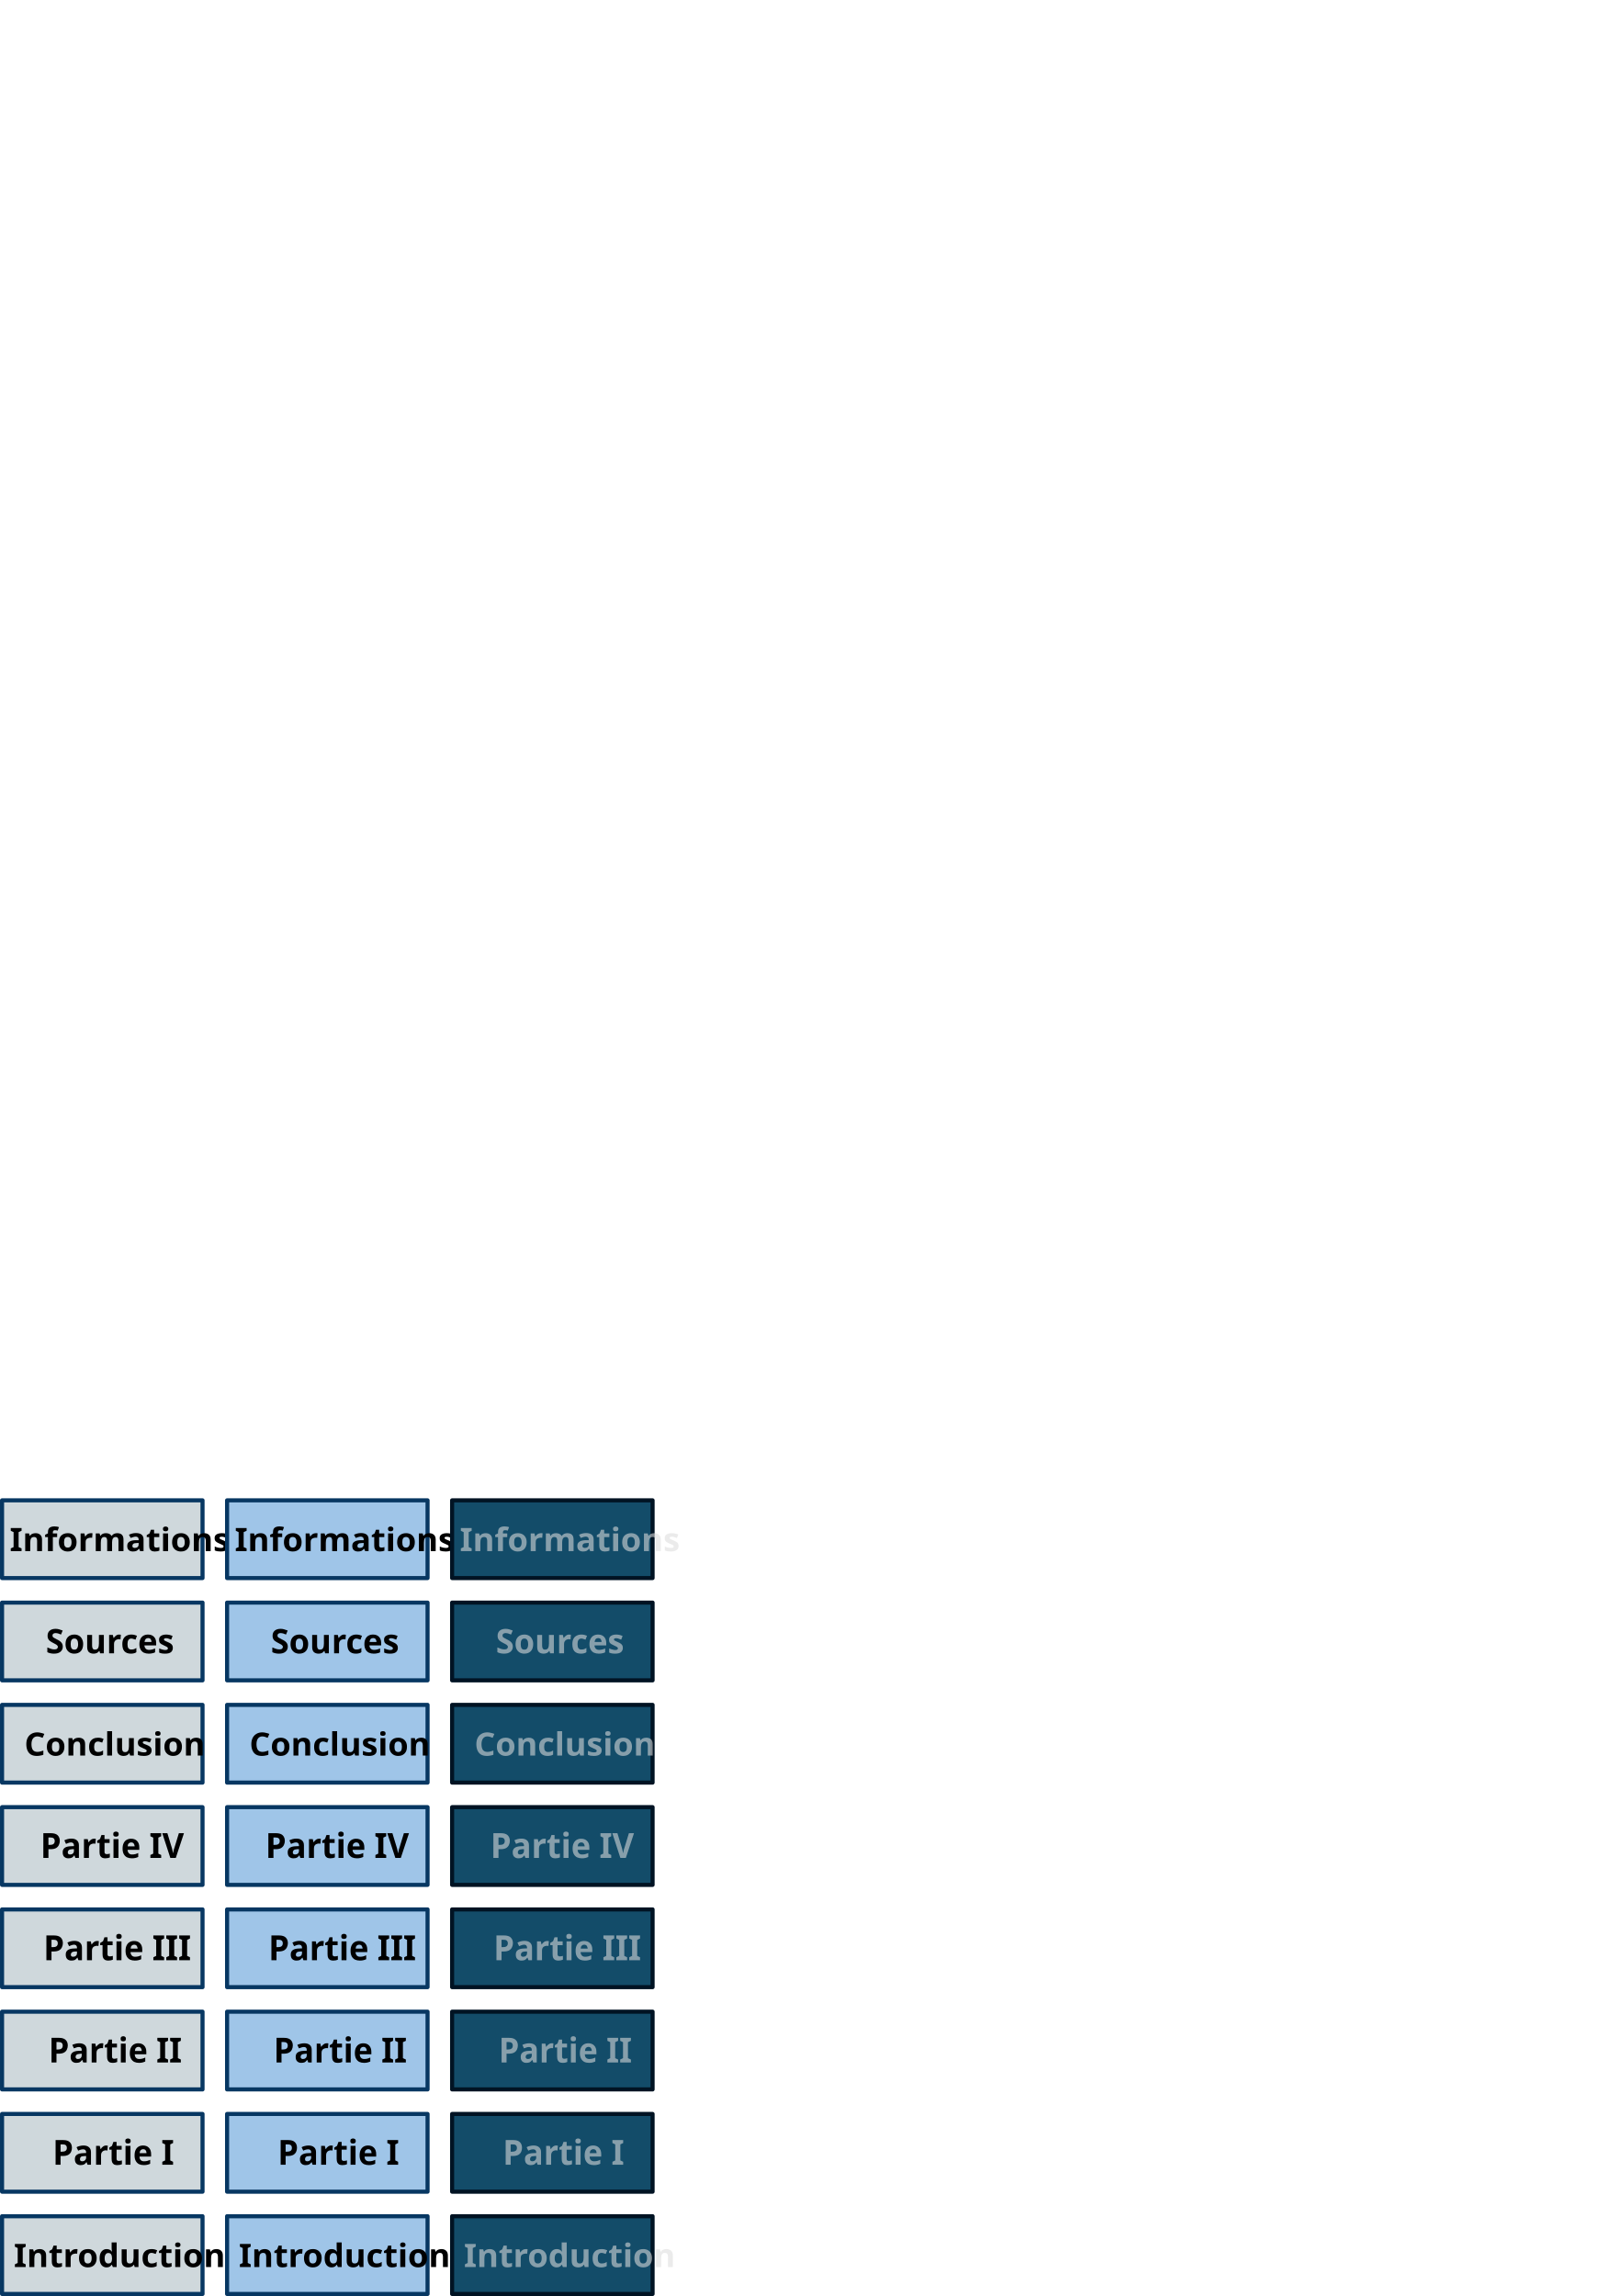
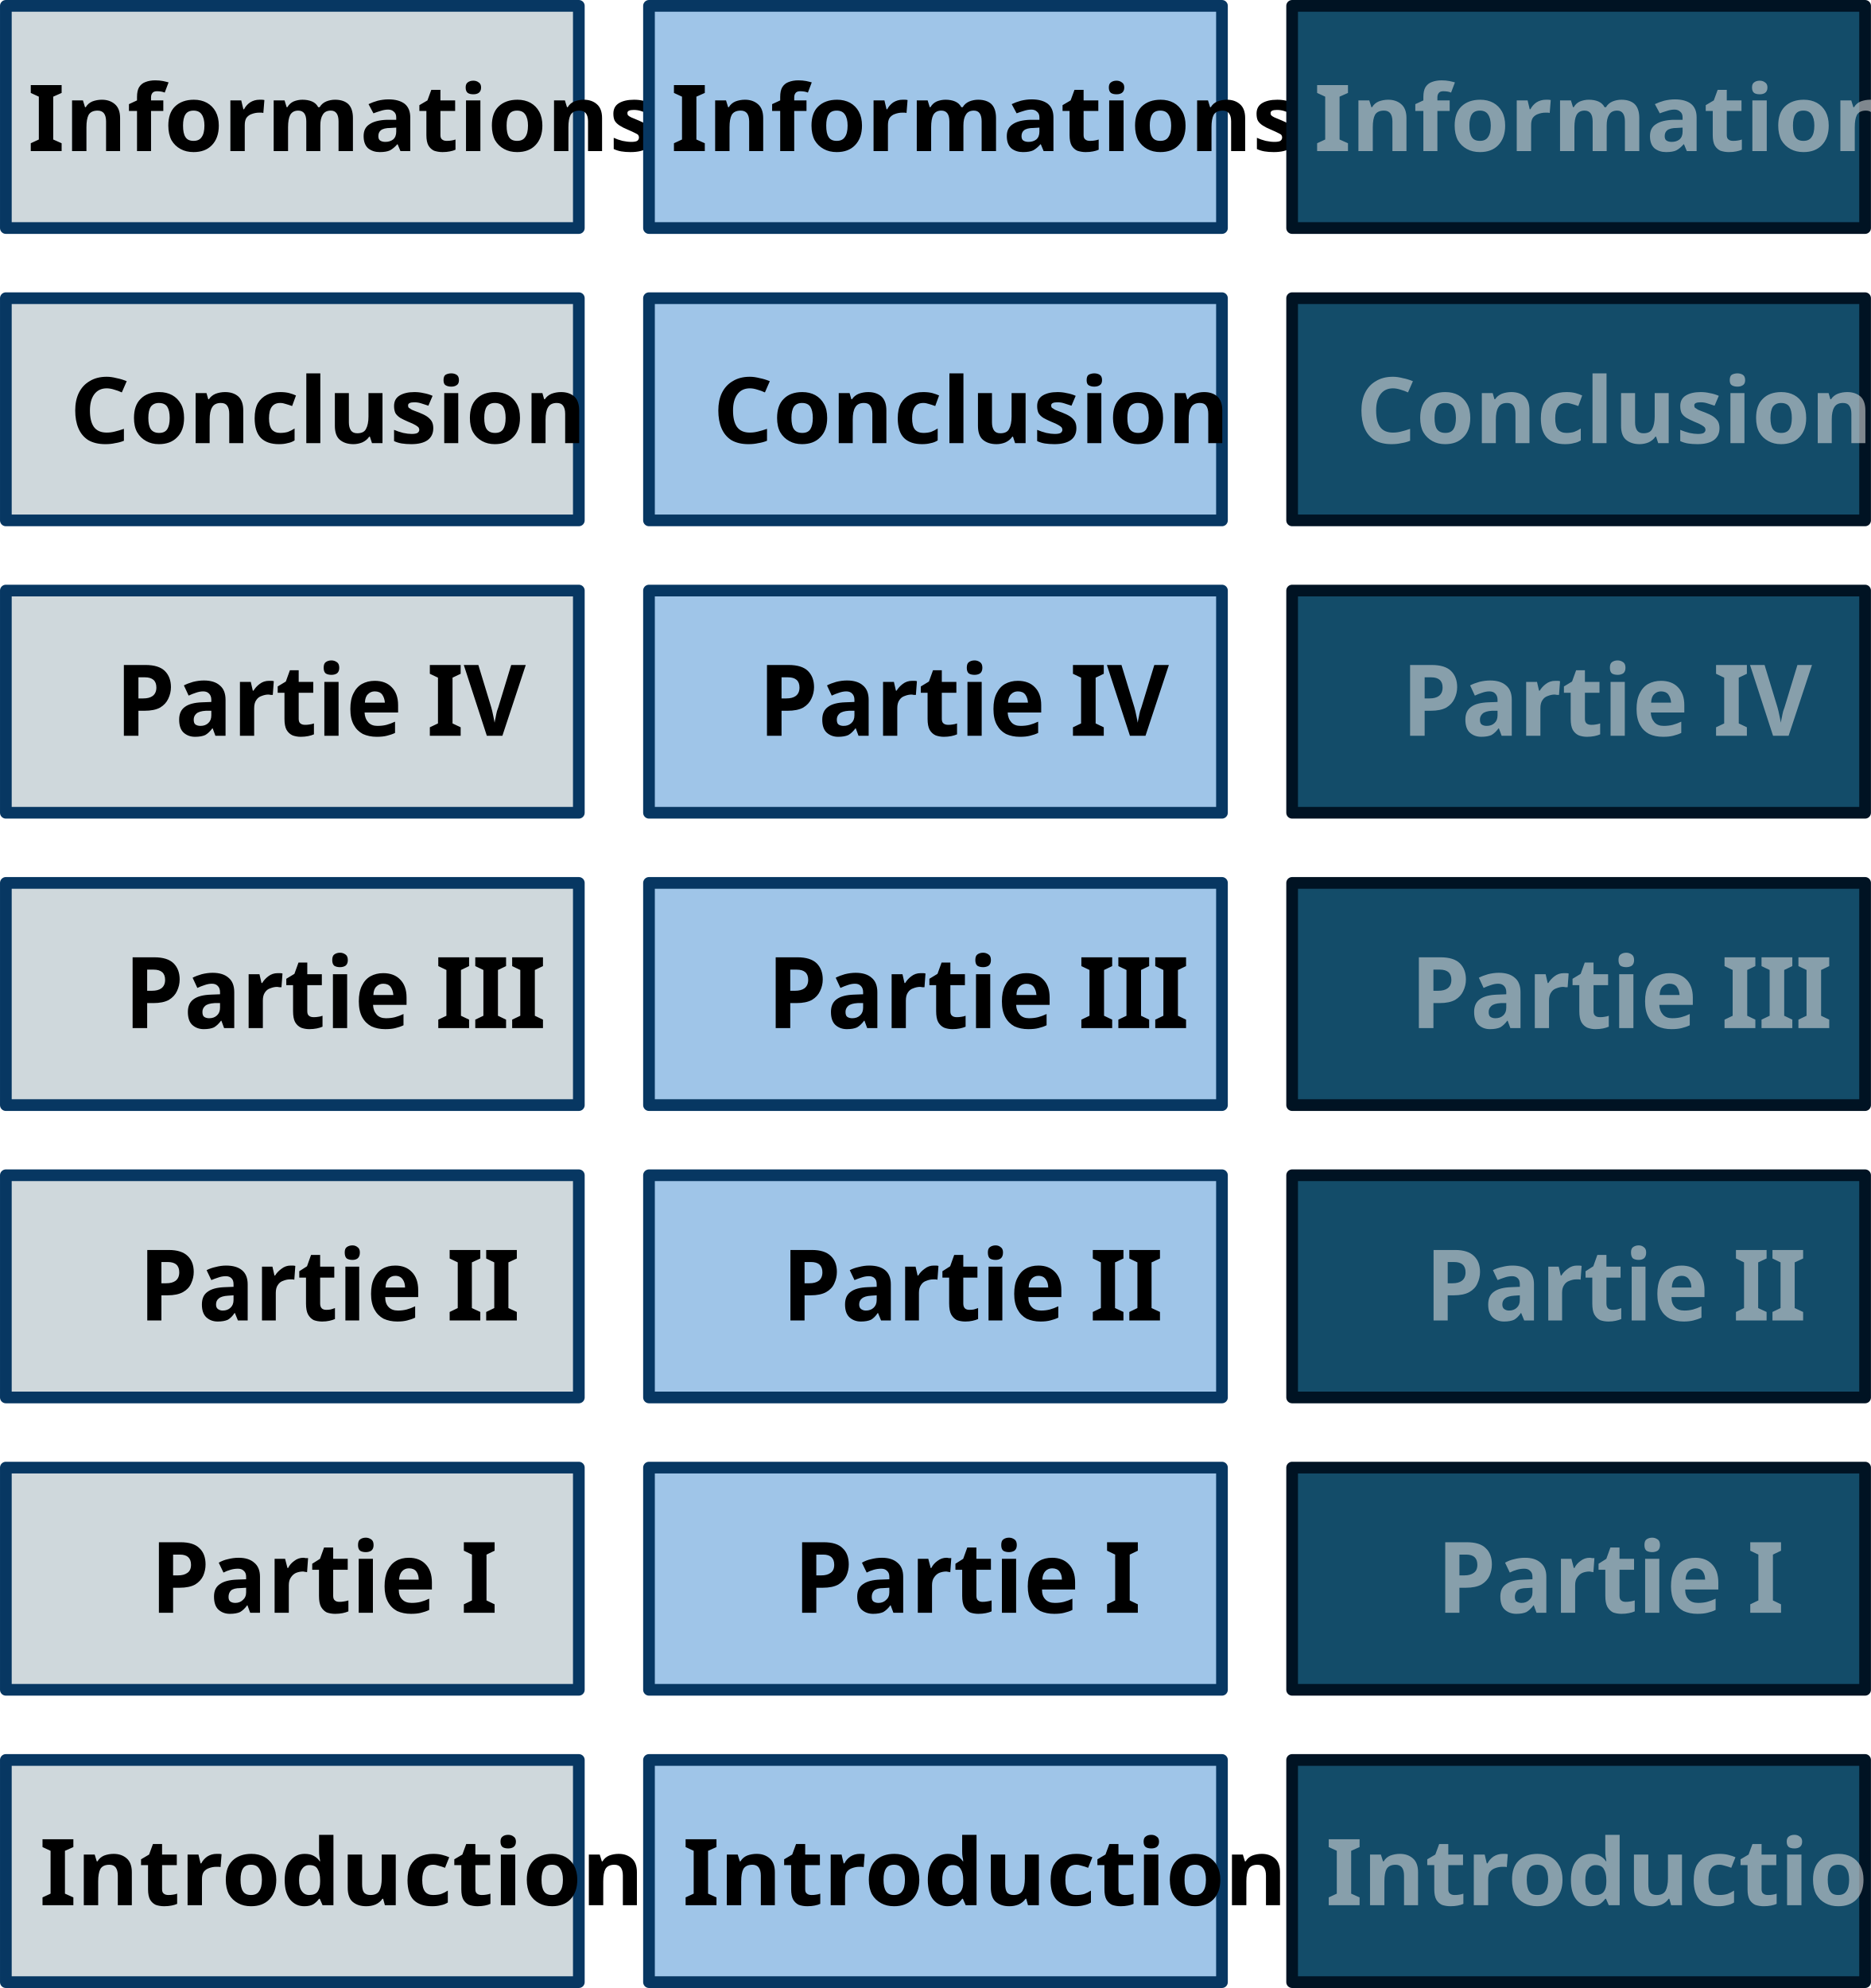
- <svg xmlns="http://www.w3.org/2000/svg" width="210mm" height="297mm" viewBox="0 0 210 297" version="1.1" id="svg8">
+ <svg xmlns="http://www.w3.org/2000/svg" width="320" height="340" viewBox="0 0 84.667 89.958" version="1.1" id="svg8">
  <defs id="defs2" />
-   <g id="layer1">
+   <g id="layer1" transform="translate(0,-207.0417)">
    <g id="g1149">
      <rect y="286.681" x="0.265" height="10.054" width="25.929" id="rect10" style="fill:#cfd8dc;fill-opacity:1;stroke:#073762;stroke-width:0.529;stroke-linecap:round;stroke-linejoin:round;stroke-miterlimit:4;stroke-dasharray:none;stroke-opacity:1" />
      <text transform="scale(1.015452,0.9847835)" id="text819" y="297.785" x="1.754" style="font-style:normal;font-variant:normal;font-weight:600;font-stretch:normal;font-size:4.242px;line-height:1.25;font-family:Cabin;-inkscape-font-specification:'Cabin, Semi-Bold';font-variant-ligatures:normal;font-variant-caps:normal;font-variant-numeric:normal;font-feature-settings:normal;text-align:start;letter-spacing:0px;word-spacing:0px;writing-mode:lr-tb;text-anchor:start;fill:#000000;fill-opacity:1;stroke:none;stroke-width:0.264" xml:space="preserve">
        <tspan style="font-style:normal;font-variant:normal;font-weight:600;font-stretch:normal;font-size:4.242px;font-family:Cabin;-inkscape-font-specification:'Cabin, Semi-Bold';font-variant-ligatures:normal;font-variant-caps:normal;font-variant-numeric:normal;font-feature-settings:normal;text-align:start;writing-mode:lr-tb;text-anchor:start;stroke-width:0.264" y="297.785" x="1.754" id="tspan817">Introduction</tspan>
      </text>
    </g>
    <g id="g1144">
      <rect y="273.452" x="0.265" height="10.054" width="25.929" id="rect10-1" style="fill:#cfd8dc;fill-opacity:1;stroke:#073762;stroke-width:0.529;stroke-linecap:round;stroke-linejoin:round;stroke-miterlimit:4;stroke-dasharray:none;stroke-opacity:1" />
      <text transform="scale(0.9791686,1.021275)" id="text819-2" y="274.189" x="6.954" style="font-style:normal;font-variant:normal;font-weight:600;font-stretch:normal;font-size:4.379px;line-height:1.25;font-family:Cabin;-inkscape-font-specification:'Cabin, Semi-Bold';font-variant-ligatures:normal;font-variant-caps:normal;font-variant-numeric:normal;font-feature-settings:normal;text-align:start;letter-spacing:0px;word-spacing:0px;writing-mode:lr-tb;text-anchor:start;fill:#000000;fill-opacity:1;stroke:none;stroke-width:0.273" xml:space="preserve">
        <tspan style="font-style:normal;font-variant:normal;font-weight:600;font-stretch:normal;font-size:4.379px;font-family:Cabin;-inkscape-font-specification:'Cabin, Semi-Bold';font-variant-ligatures:normal;font-variant-caps:normal;font-variant-numeric:normal;font-feature-settings:normal;text-align:start;writing-mode:lr-tb;text-anchor:start;stroke-width:0.273" y="274.189" x="6.954" id="tspan817-2">Partie I</tspan>
      </text>
    </g>
    <g id="g1139">
      <rect y="260.223" x="0.265" height="10.054" width="25.929" id="rect10-1-0" style="fill:#cfd8dc;fill-opacity:1;stroke:#073762;stroke-width:0.529;stroke-linecap:round;stroke-linejoin:round;stroke-miterlimit:4;stroke-dasharray:none;stroke-opacity:1" />
      <text transform="scale(0.9749761,1.025666)" id="text819-2-2" y="260.117" x="6.444" style="font-style:normal;font-variant:normal;font-weight:600;font-stretch:normal;font-size:4.36px;line-height:1.25;font-family:Cabin;-inkscape-font-specification:'Cabin, Semi-Bold';font-variant-ligatures:normal;font-variant-caps:normal;font-variant-numeric:normal;font-feature-settings:normal;text-align:start;letter-spacing:0px;word-spacing:0px;writing-mode:lr-tb;text-anchor:start;fill:#000000;fill-opacity:1;stroke:none;stroke-width:0.272" xml:space="preserve">
        <tspan style="font-style:normal;font-variant:normal;font-weight:600;font-stretch:normal;font-size:4.36px;font-family:Cabin;-inkscape-font-specification:'Cabin, Semi-Bold';font-variant-ligatures:normal;font-variant-caps:normal;font-variant-numeric:normal;font-feature-settings:normal;text-align:start;writing-mode:lr-tb;text-anchor:start;stroke-width:0.272" y="260.117" x="6.444" id="tspan817-2-1">Partie II</tspan>
      </text>
    </g>
    <g id="g1134">
      <rect y="246.994" x="0.265" height="10.054" width="25.929" id="rect10-1-7" style="fill:#cfd8dc;fill-opacity:1;stroke:#073762;stroke-width:0.529;stroke-linecap:round;stroke-linejoin:round;stroke-miterlimit:4;stroke-dasharray:none;stroke-opacity:1" />
      <text transform="scale(0.9804004,1.019991)" id="text819-2-5" y="248.594" x="5.73" style="font-style:normal;font-variant:normal;font-weight:600;font-stretch:normal;font-size:4.384px;line-height:1.25;font-family:Cabin;-inkscape-font-specification:'Cabin, Semi-Bold';font-variant-ligatures:normal;font-variant-caps:normal;font-variant-numeric:normal;font-feature-settings:normal;text-align:start;letter-spacing:0px;word-spacing:0px;writing-mode:lr-tb;text-anchor:start;fill:#000000;fill-opacity:1;stroke:none;stroke-width:0.273" xml:space="preserve">
        <tspan style="font-style:normal;font-variant:normal;font-weight:600;font-stretch:normal;font-size:4.384px;font-family:Cabin;-inkscape-font-specification:'Cabin, Semi-Bold';font-variant-ligatures:normal;font-variant-caps:normal;font-variant-numeric:normal;font-feature-settings:normal;text-align:start;writing-mode:lr-tb;text-anchor:start;stroke-width:0.273" y="248.594" x="5.73" id="tspan817-2-17">Partie III</tspan>
      </text>
    </g>
    <g id="g1129">
      <rect y="233.765" x="0.265" height="10.054" width="25.929" id="rect10-1-7-1" style="fill:#cfd8dc;fill-opacity:1;stroke:#073762;stroke-width:0.529;stroke-linecap:round;stroke-linejoin:round;stroke-miterlimit:4;stroke-dasharray:none;stroke-opacity:1" />
      <text transform="scale(0.9808271,1.019548)" id="text819-2-5-7" y="235.727" x="5.323" style="font-style:normal;font-variant:normal;font-weight:600;font-stretch:normal;font-size:4.386px;line-height:1.25;font-family:Cabin;-inkscape-font-specification:'Cabin, Semi-Bold';font-variant-ligatures:normal;font-variant-caps:normal;font-variant-numeric:normal;font-feature-settings:normal;text-align:start;letter-spacing:0px;word-spacing:0px;writing-mode:lr-tb;text-anchor:start;fill:#000000;fill-opacity:1;stroke:none;stroke-width:0.273" xml:space="preserve">
        <tspan style="font-style:normal;font-variant:normal;font-weight:600;font-stretch:normal;font-size:4.386px;font-family:Cabin;-inkscape-font-specification:'Cabin, Semi-Bold';font-variant-ligatures:normal;font-variant-caps:normal;font-variant-numeric:normal;font-feature-settings:normal;text-align:start;writing-mode:lr-tb;text-anchor:start;stroke-width:0.273" y="235.727" x="5.323" id="tspan817-2-17-5">Partie IV</tspan>
      </text>
    </g>
    <g id="g1124">
      <rect y="220.535" x="0.265" height="10.054" width="25.929" id="rect10-1-7-1-6" style="fill:#cfd8dc;fill-opacity:1;stroke:#073762;stroke-width:0.529;stroke-linecap:round;stroke-linejoin:round;stroke-miterlimit:4;stroke-dasharray:none;stroke-opacity:1" />
      <text transform="scale(1.014467,0.9857393)" id="text819-2-5-7-3" y="230.377" x="3.104" style="font-style:normal;font-variant:normal;font-weight:600;font-stretch:normal;font-size:4.216px;line-height:1.25;font-family:Cabin;-inkscape-font-specification:'Cabin, Semi-Bold';font-variant-ligatures:normal;font-variant-caps:normal;font-variant-numeric:normal;font-feature-settings:normal;text-align:start;letter-spacing:0px;word-spacing:0px;writing-mode:lr-tb;text-anchor:start;fill:#000000;fill-opacity:1;stroke:none;stroke-width:0.263" xml:space="preserve">
        <tspan style="font-style:normal;font-variant:normal;font-weight:600;font-stretch:normal;font-size:4.216px;font-family:Cabin;-inkscape-font-specification:'Cabin, Semi-Bold';font-variant-ligatures:normal;font-variant-caps:normal;font-variant-numeric:normal;font-feature-settings:normal;text-align:start;writing-mode:lr-tb;text-anchor:start;stroke-width:0.263" y="230.377" x="3.104" id="tspan817-2-17-5-0">Conclusion</tspan>
      </text>
    </g>
-     <g id="g1119">
-       <rect y="207.306" x="0.265" height="10.054" width="25.929" id="rect10-1-7-1-6-2" style="fill:#cfd8dc;fill-opacity:1;stroke:#073762;stroke-width:0.529;stroke-linecap:round;stroke-linejoin:round;stroke-miterlimit:4;stroke-dasharray:none;stroke-opacity:1" />
-       <text transform="scale(0.9924993,1.007557)" id="text819-2-5-7-3-1" y="212.256" x="5.963" style="font-style:normal;font-variant:normal;font-weight:600;font-stretch:normal;font-size:4.329px;line-height:1.25;font-family:Cabin;-inkscape-font-specification:'Cabin, Semi-Bold';font-variant-ligatures:normal;font-variant-caps:normal;font-variant-numeric:normal;font-feature-settings:normal;text-align:start;letter-spacing:0px;word-spacing:0px;writing-mode:lr-tb;text-anchor:start;fill:#000000;fill-opacity:1;stroke:none;stroke-width:0.27" xml:space="preserve">
-         <tspan style="font-style:normal;font-variant:normal;font-weight:600;font-stretch:normal;font-size:4.329px;font-family:Cabin;-inkscape-font-specification:'Cabin, Semi-Bold';font-variant-ligatures:normal;font-variant-caps:normal;font-variant-numeric:normal;font-feature-settings:normal;text-align:start;writing-mode:lr-tb;text-anchor:start;stroke-width:0.27" y="212.256" x="5.963" id="tspan817-2-17-5-0-3">Sources</tspan>
-       </text>
-     </g>
-     <g id="g1114">
+     <g id="g1114" transform="translate(0,13.22917)">
      <rect y="194.077" x="0.265" height="10.054" width="25.929" id="rect10-1-7-1-6-2-4" style="fill:#cfd8dc;fill-opacity:1;stroke:#073762;stroke-width:0.529;stroke-linecap:round;stroke-linejoin:round;stroke-miterlimit:4;stroke-dasharray:none;stroke-opacity:1" />
      <text transform="scale(1.015557,0.9846815)" id="text819-2-5-7-3-1-5" y="203.771" x="1.232" style="font-style:normal;font-variant:normal;font-weight:600;font-stretch:normal;font-size:4.243px;line-height:1.25;font-family:Cabin;-inkscape-font-specification:'Cabin, Semi-Bold';font-variant-ligatures:normal;font-variant-caps:normal;font-variant-numeric:normal;font-feature-settings:normal;text-align:start;letter-spacing:0px;word-spacing:0px;writing-mode:lr-tb;text-anchor:start;fill:#000000;fill-opacity:1;stroke:none;stroke-width:0.264" xml:space="preserve">
        <tspan style="font-style:normal;font-variant:normal;font-weight:600;font-stretch:normal;font-size:4.243px;font-family:Cabin;-inkscape-font-specification:'Cabin, Semi-Bold';font-variant-ligatures:normal;font-variant-caps:normal;font-variant-numeric:normal;font-feature-settings:normal;text-align:start;writing-mode:lr-tb;text-anchor:start;stroke-width:0.264" y="203.771" x="1.232" id="tspan817-2-17-5-0-3-4">Informations</tspan>
      </text>
    </g>
    <g id="g1074">
      <rect y="286.681" x="29.369" height="10.054" width="25.929" id="rect10-0" style="fill:#9fc5e8;fill-opacity:1;stroke:#073762;stroke-width:0.529;stroke-linecap:round;stroke-linejoin:round;stroke-miterlimit:4;stroke-dasharray:none;stroke-opacity:1" />
-       <text transform="scale(1.015452,0.9847835)" id="text819-5" y="297.785" x="30.415" style="font-style:normal;font-variant:normal;font-weight:600;font-stretch:normal;font-size:4.242px;line-height:1.25;font-family:Cabin;-inkscape-font-specification:'Cabin, Semi-Bold';font-variant-ligatures:normal;font-variant-caps:normal;font-variant-numeric:normal;font-feature-settings:normal;text-align:start;letter-spacing:0px;word-spacing:0px;writing-mode:lr-tb;text-anchor:start;fill:#000000;fill-opacity:1;stroke:none;stroke-width:0.264;" xml:space="preserve">
-         <tspan style="font-style:normal;font-variant:normal;font-weight:600;font-stretch:normal;font-size:4.242px;font-family:Cabin;-inkscape-font-specification:'Cabin, Semi-Bold';font-variant-ligatures:normal;font-variant-caps:normal;font-variant-numeric:normal;font-feature-settings:normal;text-align:start;writing-mode:lr-tb;text-anchor:start;stroke-width:0.264;fill:#000000;fill-opacity:1;" y="297.785" x="30.415" id="tspan817-0">Introduction</tspan>
+       <text transform="scale(1.015452,0.9847835)" id="text819-5" y="297.785" x="30.415" style="font-style:normal;font-variant:normal;font-weight:600;font-stretch:normal;font-size:4.242px;line-height:1.25;font-family:Cabin;-inkscape-font-specification:'Cabin, Semi-Bold';font-variant-ligatures:normal;font-variant-caps:normal;font-variant-numeric:normal;font-feature-settings:normal;text-align:start;letter-spacing:0px;word-spacing:0px;writing-mode:lr-tb;text-anchor:start;fill:#000000;fill-opacity:1;stroke:none;stroke-width:0.264" xml:space="preserve">
+         <tspan style="font-style:normal;font-variant:normal;font-weight:600;font-stretch:normal;font-size:4.242px;font-family:Cabin;-inkscape-font-specification:'Cabin, Semi-Bold';font-variant-ligatures:normal;font-variant-caps:normal;font-variant-numeric:normal;font-feature-settings:normal;text-align:start;writing-mode:lr-tb;text-anchor:start;fill:#000000;fill-opacity:1;stroke-width:0.264" y="297.785" x="30.415" id="tspan817-0">Introduction</tspan>
      </text>
    </g>
    <g id="g1079">
      <rect y="273.452" x="29.369" height="10.054" width="25.929" id="rect10-1-3" style="fill:#9fc5e8;fill-opacity:1;stroke:#073762;stroke-width:0.529;stroke-linecap:round;stroke-linejoin:round;stroke-miterlimit:4;stroke-dasharray:none;stroke-opacity:1" />
-       <text transform="scale(0.9791686,1.021275)" id="text819-2-1" y="274.189" x="36.678" style="font-style:normal;font-variant:normal;font-weight:600;font-stretch:normal;font-size:4.379px;line-height:1.25;font-family:Cabin;-inkscape-font-specification:'Cabin, Semi-Bold';font-variant-ligatures:normal;font-variant-caps:normal;font-variant-numeric:normal;font-feature-settings:normal;text-align:start;letter-spacing:0px;word-spacing:0px;writing-mode:lr-tb;text-anchor:start;fill:#000000;fill-opacity:1;stroke:none;stroke-width:0.273;" xml:space="preserve">
-         <tspan style="font-style:normal;font-variant:normal;font-weight:600;font-stretch:normal;font-size:4.379px;font-family:Cabin;-inkscape-font-specification:'Cabin, Semi-Bold';font-variant-ligatures:normal;font-variant-caps:normal;font-variant-numeric:normal;font-feature-settings:normal;text-align:start;writing-mode:lr-tb;text-anchor:start;stroke-width:0.273;fill:#000000;fill-opacity:1;" y="274.189" x="36.678" id="tspan817-2-8">Partie I</tspan>
+       <text transform="scale(0.9791686,1.021275)" id="text819-2-1" y="274.189" x="36.678" style="font-style:normal;font-variant:normal;font-weight:600;font-stretch:normal;font-size:4.379px;line-height:1.25;font-family:Cabin;-inkscape-font-specification:'Cabin, Semi-Bold';font-variant-ligatures:normal;font-variant-caps:normal;font-variant-numeric:normal;font-feature-settings:normal;text-align:start;letter-spacing:0px;word-spacing:0px;writing-mode:lr-tb;text-anchor:start;fill:#000000;fill-opacity:1;stroke:none;stroke-width:0.273" xml:space="preserve">
+         <tspan style="font-style:normal;font-variant:normal;font-weight:600;font-stretch:normal;font-size:4.379px;font-family:Cabin;-inkscape-font-specification:'Cabin, Semi-Bold';font-variant-ligatures:normal;font-variant-caps:normal;font-variant-numeric:normal;font-feature-settings:normal;text-align:start;writing-mode:lr-tb;text-anchor:start;fill:#000000;fill-opacity:1;stroke-width:0.273" y="274.189" x="36.678" id="tspan817-2-8">Partie I</tspan>
      </text>
    </g>
    <g id="g1084">
      <rect y="260.223" x="29.369" height="10.054" width="25.929" id="rect10-1-0-0" style="fill:#9fc5e8;fill-opacity:1;stroke:#073762;stroke-width:0.529;stroke-linecap:round;stroke-linejoin:round;stroke-miterlimit:4;stroke-dasharray:none;stroke-opacity:1" />
-       <text transform="scale(0.9749761,1.025666)" id="text819-2-2-1" y="260.117" x="36.295" style="font-style:normal;font-variant:normal;font-weight:600;font-stretch:normal;font-size:4.36px;line-height:1.25;font-family:Cabin;-inkscape-font-specification:'Cabin, Semi-Bold';font-variant-ligatures:normal;font-variant-caps:normal;font-variant-numeric:normal;font-feature-settings:normal;text-align:start;letter-spacing:0px;word-spacing:0px;writing-mode:lr-tb;text-anchor:start;fill:#000000;fill-opacity:1;stroke:none;stroke-width:0.272;" xml:space="preserve">
-         <tspan style="font-style:normal;font-variant:normal;font-weight:600;font-stretch:normal;font-size:4.36px;font-family:Cabin;-inkscape-font-specification:'Cabin, Semi-Bold';font-variant-ligatures:normal;font-variant-caps:normal;font-variant-numeric:normal;font-feature-settings:normal;text-align:start;writing-mode:lr-tb;text-anchor:start;stroke-width:0.272;fill:#000000;fill-opacity:1;" y="260.117" x="36.295" id="tspan817-2-1-7">Partie II</tspan>
+       <text transform="scale(0.9749761,1.025666)" id="text819-2-2-1" y="260.117" x="36.295" style="font-style:normal;font-variant:normal;font-weight:600;font-stretch:normal;font-size:4.36px;line-height:1.25;font-family:Cabin;-inkscape-font-specification:'Cabin, Semi-Bold';font-variant-ligatures:normal;font-variant-caps:normal;font-variant-numeric:normal;font-feature-settings:normal;text-align:start;letter-spacing:0px;word-spacing:0px;writing-mode:lr-tb;text-anchor:start;fill:#000000;fill-opacity:1;stroke:none;stroke-width:0.272" xml:space="preserve">
+         <tspan style="font-style:normal;font-variant:normal;font-weight:600;font-stretch:normal;font-size:4.36px;font-family:Cabin;-inkscape-font-specification:'Cabin, Semi-Bold';font-variant-ligatures:normal;font-variant-caps:normal;font-variant-numeric:normal;font-feature-settings:normal;text-align:start;writing-mode:lr-tb;text-anchor:start;fill:#000000;fill-opacity:1;stroke-width:0.272" y="260.117" x="36.295" id="tspan817-2-1-7">Partie II</tspan>
      </text>
    </g>
    <g id="g1089">
      <rect y="246.994" x="29.369" height="10.054" width="25.929" id="rect10-1-7-9" style="fill:#9fc5e8;fill-opacity:1;stroke:#073762;stroke-width:0.529;stroke-linecap:round;stroke-linejoin:round;stroke-miterlimit:4;stroke-dasharray:none;stroke-opacity:1" />
-       <text transform="scale(0.9804004,1.019991)" id="text819-2-5-1" y="248.594" x="35.416" style="font-style:normal;font-variant:normal;font-weight:600;font-stretch:normal;font-size:4.384px;line-height:1.25;font-family:Cabin;-inkscape-font-specification:'Cabin, Semi-Bold';font-variant-ligatures:normal;font-variant-caps:normal;font-variant-numeric:normal;font-feature-settings:normal;text-align:start;letter-spacing:0px;word-spacing:0px;writing-mode:lr-tb;text-anchor:start;fill:#000000;fill-opacity:1;stroke:none;stroke-width:0.273;" xml:space="preserve">
-         <tspan style="font-style:normal;font-variant:normal;font-weight:600;font-stretch:normal;font-size:4.384px;font-family:Cabin;-inkscape-font-specification:'Cabin, Semi-Bold';font-variant-ligatures:normal;font-variant-caps:normal;font-variant-numeric:normal;font-feature-settings:normal;text-align:start;writing-mode:lr-tb;text-anchor:start;stroke-width:0.273;fill:#000000;fill-opacity:1;" y="248.594" x="35.416" id="tspan817-2-17-0">Partie III</tspan>
+       <text transform="scale(0.9804004,1.019991)" id="text819-2-5-1" y="248.594" x="35.416" style="font-style:normal;font-variant:normal;font-weight:600;font-stretch:normal;font-size:4.384px;line-height:1.25;font-family:Cabin;-inkscape-font-specification:'Cabin, Semi-Bold';font-variant-ligatures:normal;font-variant-caps:normal;font-variant-numeric:normal;font-feature-settings:normal;text-align:start;letter-spacing:0px;word-spacing:0px;writing-mode:lr-tb;text-anchor:start;fill:#000000;fill-opacity:1;stroke:none;stroke-width:0.273" xml:space="preserve">
+         <tspan style="font-style:normal;font-variant:normal;font-weight:600;font-stretch:normal;font-size:4.384px;font-family:Cabin;-inkscape-font-specification:'Cabin, Semi-Bold';font-variant-ligatures:normal;font-variant-caps:normal;font-variant-numeric:normal;font-feature-settings:normal;text-align:start;writing-mode:lr-tb;text-anchor:start;fill:#000000;fill-opacity:1;stroke-width:0.273" y="248.594" x="35.416" id="tspan817-2-17-0">Partie III</tspan>
      </text>
    </g>
    <g id="g1094">
      <rect y="233.765" x="29.369" height="10.054" width="25.929" id="rect10-1-7-1-3" style="fill:#9fc5e8;fill-opacity:1;stroke:#073762;stroke-width:0.529;stroke-linecap:round;stroke-linejoin:round;stroke-miterlimit:4;stroke-dasharray:none;stroke-opacity:1" />
-       <text transform="scale(0.9808271,1.019548)" id="text819-2-5-7-5" y="235.727" x="34.996" style="font-style:normal;font-variant:normal;font-weight:600;font-stretch:normal;font-size:4.386px;line-height:1.25;font-family:Cabin;-inkscape-font-specification:'Cabin, Semi-Bold';font-variant-ligatures:normal;font-variant-caps:normal;font-variant-numeric:normal;font-feature-settings:normal;text-align:start;letter-spacing:0px;word-spacing:0px;writing-mode:lr-tb;text-anchor:start;fill:#000000;fill-opacity:1;stroke:none;stroke-width:0.273;" xml:space="preserve">
-         <tspan style="font-style:normal;font-variant:normal;font-weight:600;font-stretch:normal;font-size:4.386px;font-family:Cabin;-inkscape-font-specification:'Cabin, Semi-Bold';font-variant-ligatures:normal;font-variant-caps:normal;font-variant-numeric:normal;font-feature-settings:normal;text-align:start;writing-mode:lr-tb;text-anchor:start;stroke-width:0.273;fill:#000000;fill-opacity:1;" y="235.727" x="34.996" id="tspan817-2-17-5-9">Partie IV</tspan>
+       <text transform="scale(0.9808271,1.019548)" id="text819-2-5-7-5" y="235.727" x="34.996" style="font-style:normal;font-variant:normal;font-weight:600;font-stretch:normal;font-size:4.386px;line-height:1.25;font-family:Cabin;-inkscape-font-specification:'Cabin, Semi-Bold';font-variant-ligatures:normal;font-variant-caps:normal;font-variant-numeric:normal;font-feature-settings:normal;text-align:start;letter-spacing:0px;word-spacing:0px;writing-mode:lr-tb;text-anchor:start;fill:#000000;fill-opacity:1;stroke:none;stroke-width:0.273" xml:space="preserve">
+         <tspan style="font-style:normal;font-variant:normal;font-weight:600;font-stretch:normal;font-size:4.386px;font-family:Cabin;-inkscape-font-specification:'Cabin, Semi-Bold';font-variant-ligatures:normal;font-variant-caps:normal;font-variant-numeric:normal;font-feature-settings:normal;text-align:start;writing-mode:lr-tb;text-anchor:start;fill:#000000;fill-opacity:1;stroke-width:0.273" y="235.727" x="34.996" id="tspan817-2-17-5-9">Partie IV</tspan>
      </text>
    </g>
    <g id="g1099">
      <rect y="220.535" x="29.369" height="10.054" width="25.929" id="rect10-1-7-1-6-4" style="fill:#9fc5e8;fill-opacity:1;stroke:#073762;stroke-width:0.529;stroke-linecap:round;stroke-linejoin:round;stroke-miterlimit:4;stroke-dasharray:none;stroke-opacity:1" />
-       <text transform="scale(1.014467,0.9857393)" id="text819-2-5-7-3-8" y="230.377" x="31.793" style="font-style:normal;font-variant:normal;font-weight:600;font-stretch:normal;font-size:4.216px;line-height:1.25;font-family:Cabin;-inkscape-font-specification:'Cabin, Semi-Bold';font-variant-ligatures:normal;font-variant-caps:normal;font-variant-numeric:normal;font-feature-settings:normal;text-align:start;letter-spacing:0px;word-spacing:0px;writing-mode:lr-tb;text-anchor:start;fill:#000000;fill-opacity:1;stroke:none;stroke-width:0.263;" xml:space="preserve">
-         <tspan style="font-style:normal;font-variant:normal;font-weight:600;font-stretch:normal;font-size:4.216px;font-family:Cabin;-inkscape-font-specification:'Cabin, Semi-Bold';font-variant-ligatures:normal;font-variant-caps:normal;font-variant-numeric:normal;font-feature-settings:normal;text-align:start;writing-mode:lr-tb;text-anchor:start;stroke-width:0.263;fill:#000000;fill-opacity:1;" y="230.377" x="31.793" id="tspan817-2-17-5-0-4">Conclusion</tspan>
+       <text transform="scale(1.014467,0.9857393)" id="text819-2-5-7-3-8" y="230.377" x="31.793" style="font-style:normal;font-variant:normal;font-weight:600;font-stretch:normal;font-size:4.216px;line-height:1.25;font-family:Cabin;-inkscape-font-specification:'Cabin, Semi-Bold';font-variant-ligatures:normal;font-variant-caps:normal;font-variant-numeric:normal;font-feature-settings:normal;text-align:start;letter-spacing:0px;word-spacing:0px;writing-mode:lr-tb;text-anchor:start;fill:#000000;fill-opacity:1;stroke:none;stroke-width:0.263" xml:space="preserve">
+         <tspan style="font-style:normal;font-variant:normal;font-weight:600;font-stretch:normal;font-size:4.216px;font-family:Cabin;-inkscape-font-specification:'Cabin, Semi-Bold';font-variant-ligatures:normal;font-variant-caps:normal;font-variant-numeric:normal;font-feature-settings:normal;text-align:start;writing-mode:lr-tb;text-anchor:start;fill:#000000;fill-opacity:1;stroke-width:0.263" y="230.377" x="31.793" id="tspan817-2-17-5-0-4">Conclusion</tspan>
      </text>
    </g>
-     <g id="g1104">
-       <rect y="207.306" x="29.369" height="10.054" width="25.929" id="rect10-1-7-1-6-2-6" style="fill:#9fc5e8;fill-opacity:1;stroke:#073762;stroke-width:0.529;stroke-linecap:round;stroke-linejoin:round;stroke-miterlimit:4;stroke-dasharray:none;stroke-opacity:1" />
-       <text transform="scale(0.9924993,1.007557)" id="text819-2-5-7-3-1-9" y="212.256" x="35.287" style="font-style:normal;font-variant:normal;font-weight:600;font-stretch:normal;font-size:4.329px;line-height:1.25;font-family:Cabin;-inkscape-font-specification:'Cabin, Semi-Bold';font-variant-ligatures:normal;font-variant-caps:normal;font-variant-numeric:normal;font-feature-settings:normal;text-align:start;letter-spacing:0px;word-spacing:0px;writing-mode:lr-tb;text-anchor:start;fill:#000000;fill-opacity:1;stroke:none;stroke-width:0.27;" xml:space="preserve">
-         <tspan style="font-style:normal;font-variant:normal;font-weight:600;font-stretch:normal;font-size:4.329px;font-family:Cabin;-inkscape-font-specification:'Cabin, Semi-Bold';font-variant-ligatures:normal;font-variant-caps:normal;font-variant-numeric:normal;font-feature-settings:normal;text-align:start;writing-mode:lr-tb;text-anchor:start;stroke-width:0.27;fill:#000000;fill-opacity:1;" y="212.256" x="35.287" id="tspan817-2-17-5-0-3-2">Sources</tspan>
-       </text>
-     </g>
-     <g id="g1109">
+     <g id="g1109" transform="translate(0,13.22917)">
      <rect y="194.077" x="29.369" height="10.054" width="25.929" id="rect10-1-7-1-6-2-4-9" style="fill:#9fc5e8;fill-opacity:1;stroke:#073762;stroke-width:0.529;stroke-linecap:round;stroke-linejoin:round;stroke-miterlimit:4;stroke-dasharray:none;stroke-opacity:1" />
-       <text transform="scale(1.015557,0.9846815)" id="text819-2-5-7-3-1-5-0" y="203.771" x="29.891" style="font-style:normal;font-variant:normal;font-weight:600;font-stretch:normal;font-size:4.243px;line-height:1.25;font-family:Cabin;-inkscape-font-specification:'Cabin, Semi-Bold';font-variant-ligatures:normal;font-variant-caps:normal;font-variant-numeric:normal;font-feature-settings:normal;text-align:start;letter-spacing:0px;word-spacing:0px;writing-mode:lr-tb;text-anchor:start;fill:#000000;fill-opacity:1;stroke:none;stroke-width:0.264;" xml:space="preserve">
-         <tspan style="font-style:normal;font-variant:normal;font-weight:600;font-stretch:normal;font-size:4.243px;font-family:Cabin;-inkscape-font-specification:'Cabin, Semi-Bold';font-variant-ligatures:normal;font-variant-caps:normal;font-variant-numeric:normal;font-feature-settings:normal;text-align:start;writing-mode:lr-tb;text-anchor:start;stroke-width:0.264;fill:#000000;fill-opacity:1;" y="203.771" x="29.891" id="tspan817-2-17-5-0-3-4-3">Informations</tspan>
+       <text transform="scale(1.015557,0.9846815)" id="text819-2-5-7-3-1-5-0" y="203.771" x="29.891" style="font-style:normal;font-variant:normal;font-weight:600;font-stretch:normal;font-size:4.243px;line-height:1.25;font-family:Cabin;-inkscape-font-specification:'Cabin, Semi-Bold';font-variant-ligatures:normal;font-variant-caps:normal;font-variant-numeric:normal;font-feature-settings:normal;text-align:start;letter-spacing:0px;word-spacing:0px;writing-mode:lr-tb;text-anchor:start;fill:#000000;fill-opacity:1;stroke:none;stroke-width:0.264" xml:space="preserve">
+         <tspan style="font-style:normal;font-variant:normal;font-weight:600;font-stretch:normal;font-size:4.243px;font-family:Cabin;-inkscape-font-specification:'Cabin, Semi-Bold';font-variant-ligatures:normal;font-variant-caps:normal;font-variant-numeric:normal;font-feature-settings:normal;text-align:start;writing-mode:lr-tb;text-anchor:start;fill:#000000;fill-opacity:1;stroke-width:0.264" y="203.771" x="29.891" id="tspan817-2-17-5-0-3-4-3">Informations</tspan>
      </text>
    </g>
    <g id="g4797">
      <rect y="286.681" x="58.473" height="10.054" width="25.929" id="rect10-0-6" style="fill:#134c69;fill-opacity:1;stroke:#001323;stroke-width:0.529;stroke-linecap:round;stroke-linejoin:round;stroke-miterlimit:4;stroke-dasharray:none;stroke-opacity:1" />
      <g id="g4791">
        <text xml:space="preserve" style="font-style:normal;font-variant:normal;font-weight:600;font-stretch:normal;font-size:4.242px;line-height:1.25;font-family:Cabin;-inkscape-font-specification:'Cabin, Semi-Bold';font-variant-ligatures:normal;font-variant-caps:normal;font-variant-numeric:normal;font-feature-settings:normal;text-align:start;letter-spacing:0px;word-spacing:0px;writing-mode:lr-tb;text-anchor:start;fill:#dcdcdc;fill-opacity:0.576;stroke:none;stroke-width:0.264" x="59.076" y="297.785" id="text819-5-7" transform="scale(1.015452,0.9847835)">
          <tspan id="tspan817-0-5" x="59.076" y="297.785" style="font-style:normal;font-variant:normal;font-weight:600;font-stretch:normal;font-size:4.242px;font-family:Cabin;-inkscape-font-specification:'Cabin, Semi-Bold';font-variant-ligatures:normal;font-variant-caps:normal;font-variant-numeric:normal;font-feature-settings:normal;text-align:start;writing-mode:lr-tb;text-anchor:start;fill:#dcdcdc;fill-opacity:0.576;stroke-width:0.264">Introduction</tspan>
        </text>
      </g>
    </g>
    <g id="g4787">
      <rect y="273.452" x="58.473" height="10.054" width="25.929" id="rect10-1-3-5" style="fill:#134c69;fill-opacity:1;stroke:#001323;stroke-width:0.529;stroke-linecap:round;stroke-linejoin:round;stroke-miterlimit:4;stroke-dasharray:none;stroke-opacity:1" />
      <text transform="scale(0.9791686,1.021275)" id="text819-2-1-6" y="274.189" x="66.401" style="font-style:normal;font-variant:normal;font-weight:600;font-stretch:normal;font-size:4.379px;line-height:1.25;font-family:Cabin;-inkscape-font-specification:'Cabin, Semi-Bold';font-variant-ligatures:normal;font-variant-caps:normal;font-variant-numeric:normal;font-feature-settings:normal;text-align:start;letter-spacing:0px;word-spacing:0px;writing-mode:lr-tb;text-anchor:start;fill:#dcdcdc;fill-opacity:0.576;stroke:none;stroke-width:0.273" xml:space="preserve">
        <tspan style="font-style:normal;font-variant:normal;font-weight:600;font-stretch:normal;font-size:4.379px;font-family:Cabin;-inkscape-font-specification:'Cabin, Semi-Bold';font-variant-ligatures:normal;font-variant-caps:normal;font-variant-numeric:normal;font-feature-settings:normal;text-align:start;writing-mode:lr-tb;text-anchor:start;fill:#dcdcdc;fill-opacity:0.576;stroke-width:0.273" y="274.189" x="66.401" id="tspan817-2-8-2">Partie I</tspan>
      </text>
    </g>
    <g id="g4782">
      <rect y="260.223" x="58.473" height="10.054" width="25.929" id="rect10-1-0-0-1" style="fill:#134c69;fill-opacity:1;stroke:#001323;stroke-width:0.529;stroke-linecap:round;stroke-linejoin:round;stroke-miterlimit:4;stroke-dasharray:none;stroke-opacity:1" />
      <text transform="scale(0.9749761,1.025666)" id="text819-2-2-1-2" y="260.117" x="66.147" style="font-style:normal;font-variant:normal;font-weight:600;font-stretch:normal;font-size:4.36px;line-height:1.25;font-family:Cabin;-inkscape-font-specification:'Cabin, Semi-Bold';font-variant-ligatures:normal;font-variant-caps:normal;font-variant-numeric:normal;font-feature-settings:normal;text-align:start;letter-spacing:0px;word-spacing:0px;writing-mode:lr-tb;text-anchor:start;fill:#dcdcdc;fill-opacity:0.576;stroke:none;stroke-width:0.272" xml:space="preserve">
        <tspan style="font-style:normal;font-variant:normal;font-weight:600;font-stretch:normal;font-size:4.36px;font-family:Cabin;-inkscape-font-specification:'Cabin, Semi-Bold';font-variant-ligatures:normal;font-variant-caps:normal;font-variant-numeric:normal;font-feature-settings:normal;text-align:start;writing-mode:lr-tb;text-anchor:start;fill:#dcdcdc;fill-opacity:0.576;stroke-width:0.272" y="260.117" x="66.147" id="tspan817-2-1-7-7">Partie II</tspan>
      </text>
    </g>
    <g id="g4777">
      <rect y="246.994" x="58.473" height="10.054" width="25.929" id="rect10-1-7-9-9" style="fill:#134c69;fill-opacity:1;stroke:#001323;stroke-width:0.529;stroke-linecap:round;stroke-linejoin:round;stroke-miterlimit:4;stroke-dasharray:none;stroke-opacity:1" />
      <text transform="scale(0.9804004,1.019991)" id="text819-2-5-1-3" y="248.594" x="65.102" style="font-style:normal;font-variant:normal;font-weight:600;font-stretch:normal;font-size:4.384px;line-height:1.25;font-family:Cabin;-inkscape-font-specification:'Cabin, Semi-Bold';font-variant-ligatures:normal;font-variant-caps:normal;font-variant-numeric:normal;font-feature-settings:normal;text-align:start;letter-spacing:0px;word-spacing:0px;writing-mode:lr-tb;text-anchor:start;fill:#dcdcdc;fill-opacity:0.576;stroke:none;stroke-width:0.273" xml:space="preserve">
        <tspan style="font-style:normal;font-variant:normal;font-weight:600;font-stretch:normal;font-size:4.384px;font-family:Cabin;-inkscape-font-specification:'Cabin, Semi-Bold';font-variant-ligatures:normal;font-variant-caps:normal;font-variant-numeric:normal;font-feature-settings:normal;text-align:start;writing-mode:lr-tb;text-anchor:start;fill:#dcdcdc;fill-opacity:0.576;stroke-width:0.273" y="248.594" x="65.102" id="tspan817-2-17-0-6">Partie III</tspan>
      </text>
    </g>
    <g id="g4772">
      <g id="g4766">
        <rect style="fill:#134c69;fill-opacity:1;stroke:#001323;stroke-width:0.529;stroke-linecap:round;stroke-linejoin:round;stroke-miterlimit:4;stroke-dasharray:none;stroke-opacity:1" id="rect10-1-7-1-3-6" width="25.929" height="10.054" x="58.473" y="233.765" />
        <text xml:space="preserve" style="font-style:normal;font-variant:normal;font-weight:600;font-stretch:normal;font-size:4.386px;line-height:1.25;font-family:Cabin;-inkscape-font-specification:'Cabin, Semi-Bold';font-variant-ligatures:normal;font-variant-caps:normal;font-variant-numeric:normal;font-feature-settings:normal;text-align:start;letter-spacing:0px;word-spacing:0px;writing-mode:lr-tb;text-anchor:start;fill:#dcdcdc;fill-opacity:0.576;stroke:none;stroke-width:0.273" x="64.669" y="235.727" id="text819-2-5-7-5-2" transform="scale(0.9808271,1.019548)">
          <tspan id="tspan817-2-17-5-9-6" x="64.669" y="235.727" style="font-style:normal;font-variant:normal;font-weight:600;font-stretch:normal;font-size:4.386px;font-family:Cabin;-inkscape-font-specification:'Cabin, Semi-Bold';font-variant-ligatures:normal;font-variant-caps:normal;font-variant-numeric:normal;font-feature-settings:normal;text-align:start;writing-mode:lr-tb;text-anchor:start;fill:#dcdcdc;fill-opacity:0.576;stroke-width:0.273">Partie IV</tspan>
        </text>
      </g>
    </g>
    <g id="g4761">
      <rect y="220.535" x="58.473" height="10.054" width="25.929" id="rect10-1-7-1-6-4-8" style="fill:#134c69;fill-opacity:1;stroke:#001323;stroke-width:0.529;stroke-linecap:round;stroke-linejoin:round;stroke-miterlimit:4;stroke-dasharray:none;stroke-opacity:1" />
      <text transform="scale(1.014467,0.9857393)" id="text819-2-5-7-3-8-7" y="230.377" x="60.482" style="font-style:normal;font-variant:normal;font-weight:600;font-stretch:normal;font-size:4.216px;line-height:1.25;font-family:Cabin;-inkscape-font-specification:'Cabin, Semi-Bold';font-variant-ligatures:normal;font-variant-caps:normal;font-variant-numeric:normal;font-feature-settings:normal;text-align:start;letter-spacing:0px;word-spacing:0px;writing-mode:lr-tb;text-anchor:start;fill:#dcdcdc;fill-opacity:0.576;stroke:none;stroke-width:0.263" xml:space="preserve">
        <tspan style="font-style:normal;font-variant:normal;font-weight:600;font-stretch:normal;font-size:4.216px;font-family:Cabin;-inkscape-font-specification:'Cabin, Semi-Bold';font-variant-ligatures:normal;font-variant-caps:normal;font-variant-numeric:normal;font-feature-settings:normal;text-align:start;writing-mode:lr-tb;text-anchor:start;fill:#dcdcdc;fill-opacity:0.576;stroke-width:0.263" y="230.377" x="60.482" id="tspan817-2-17-5-0-4-9">Conclusion</tspan>
      </text>
    </g>
-     <g id="g4756">
-       <rect y="207.306" x="58.473" height="10.054" width="25.929" id="rect10-1-7-1-6-2-6-0" style="fill:#134c69;fill-opacity:1;stroke:#001323;stroke-width:0.529;stroke-linecap:round;stroke-linejoin:round;stroke-miterlimit:4;stroke-dasharray:none;stroke-opacity:1" />
-       <text transform="scale(0.9924993,1.007557)" id="text819-2-5-7-3-1-9-2" y="212.256" x="64.611" style="font-style:normal;font-variant:normal;font-weight:600;font-stretch:normal;font-size:4.329px;line-height:1.25;font-family:Cabin;-inkscape-font-specification:'Cabin, Semi-Bold';font-variant-ligatures:normal;font-variant-caps:normal;font-variant-numeric:normal;font-feature-settings:normal;text-align:start;letter-spacing:0px;word-spacing:0px;writing-mode:lr-tb;text-anchor:start;fill:#dcdcdc;fill-opacity:0.576;stroke:none;stroke-width:0.27" xml:space="preserve">
-         <tspan style="font-style:normal;font-variant:normal;font-weight:600;font-stretch:normal;font-size:4.329px;font-family:Cabin;-inkscape-font-specification:'Cabin, Semi-Bold';font-variant-ligatures:normal;font-variant-caps:normal;font-variant-numeric:normal;font-feature-settings:normal;text-align:start;writing-mode:lr-tb;text-anchor:start;fill:#dcdcdc;fill-opacity:0.576;stroke-width:0.27" y="212.256" x="64.611" id="tspan817-2-17-5-0-3-2-3">Sources</tspan>
-       </text>
-     </g>
-     <g id="g4751">
+     <g id="g4751" transform="translate(0,13.22917)">
      <rect y="194.077" x="58.473" height="10.054" width="25.929" id="rect10-1-7-1-6-2-4-9-5" style="fill:#134c69;fill-opacity:1;stroke:#001323;stroke-width:0.529;stroke-linecap:round;stroke-linejoin:round;stroke-miterlimit:4;stroke-dasharray:none;stroke-opacity:1" />
      <text transform="scale(1.015557,0.9846815)" id="text819-2-5-7-3-1-5-0-9" y="203.771" x="58.549" style="font-style:normal;font-variant:normal;font-weight:600;font-stretch:normal;font-size:4.243px;line-height:1.25;font-family:Cabin;-inkscape-font-specification:'Cabin, Semi-Bold';font-variant-ligatures:normal;font-variant-caps:normal;font-variant-numeric:normal;font-feature-settings:normal;text-align:start;letter-spacing:0px;word-spacing:0px;writing-mode:lr-tb;text-anchor:start;fill:#dcdcdc;fill-opacity:0.576;stroke:none;stroke-width:0.264" xml:space="preserve">
        <tspan style="font-style:normal;font-variant:normal;font-weight:600;font-stretch:normal;font-size:4.243px;font-family:Cabin;-inkscape-font-specification:'Cabin, Semi-Bold';font-variant-ligatures:normal;font-variant-caps:normal;font-variant-numeric:normal;font-feature-settings:normal;text-align:start;writing-mode:lr-tb;text-anchor:start;fill:#dcdcdc;fill-opacity:0.576;stroke-width:0.264" y="203.771" x="58.549" id="tspan817-2-17-5-0-3-4-3-2">Informations</tspan>
      </text>
    </g>
  </g>
</svg>
